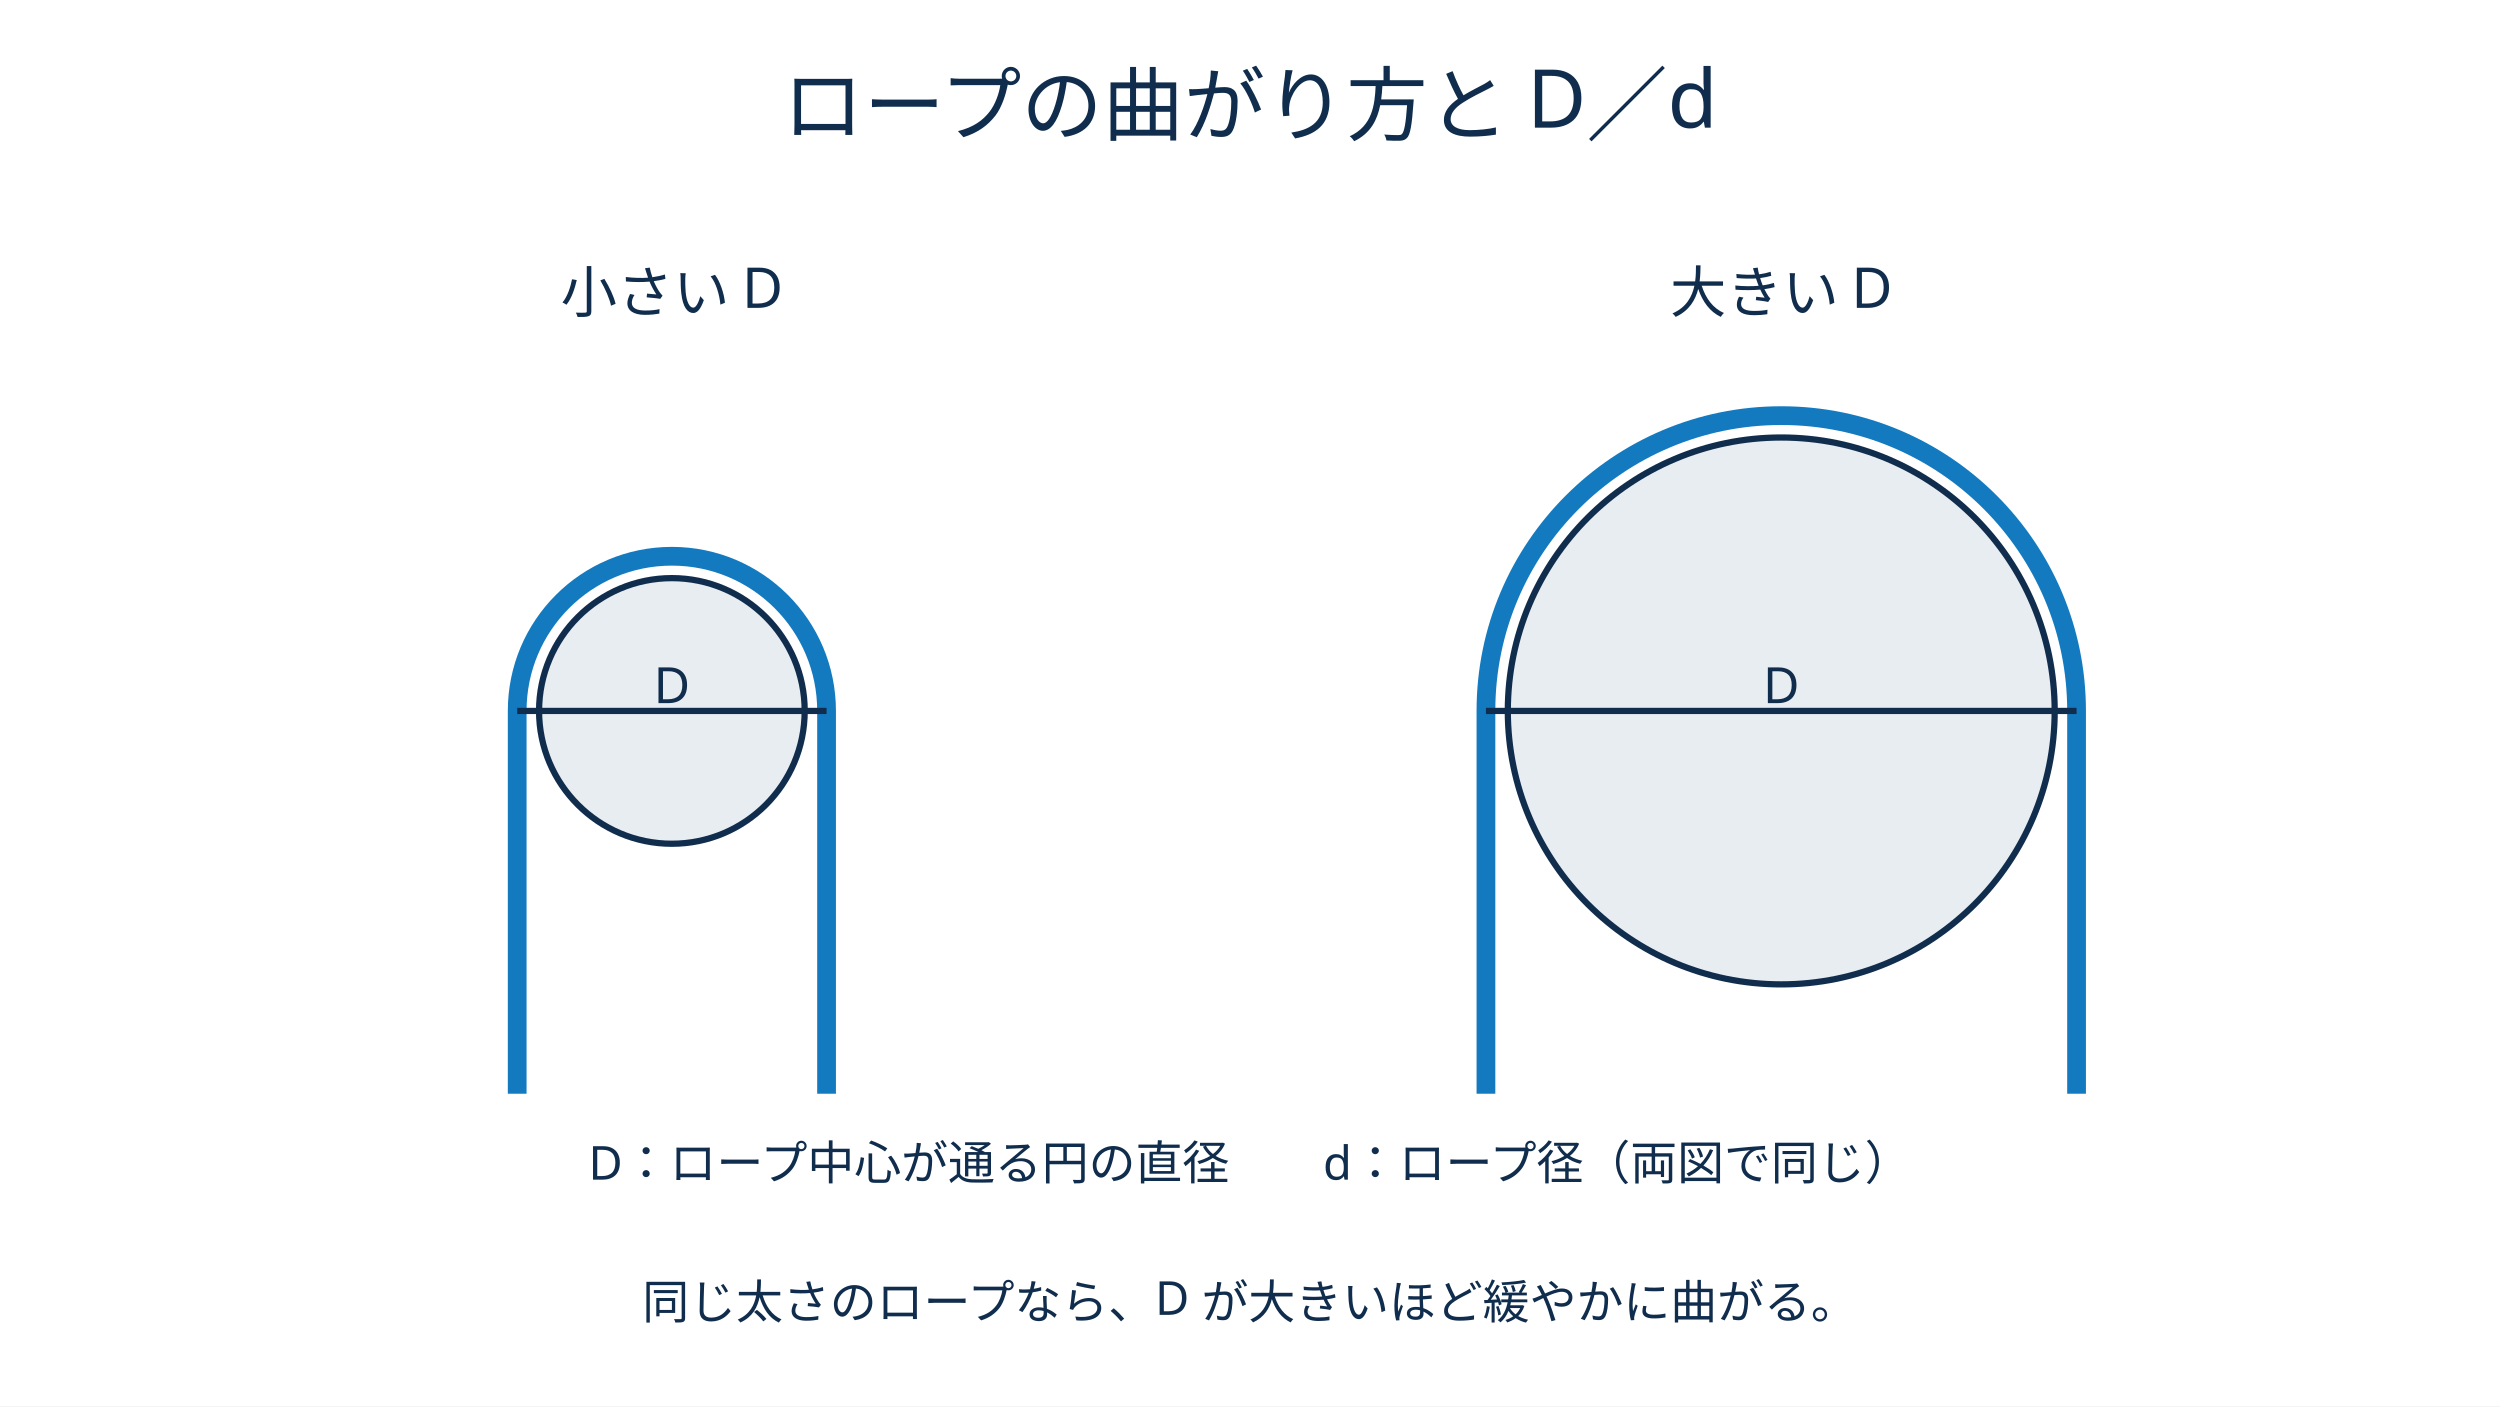
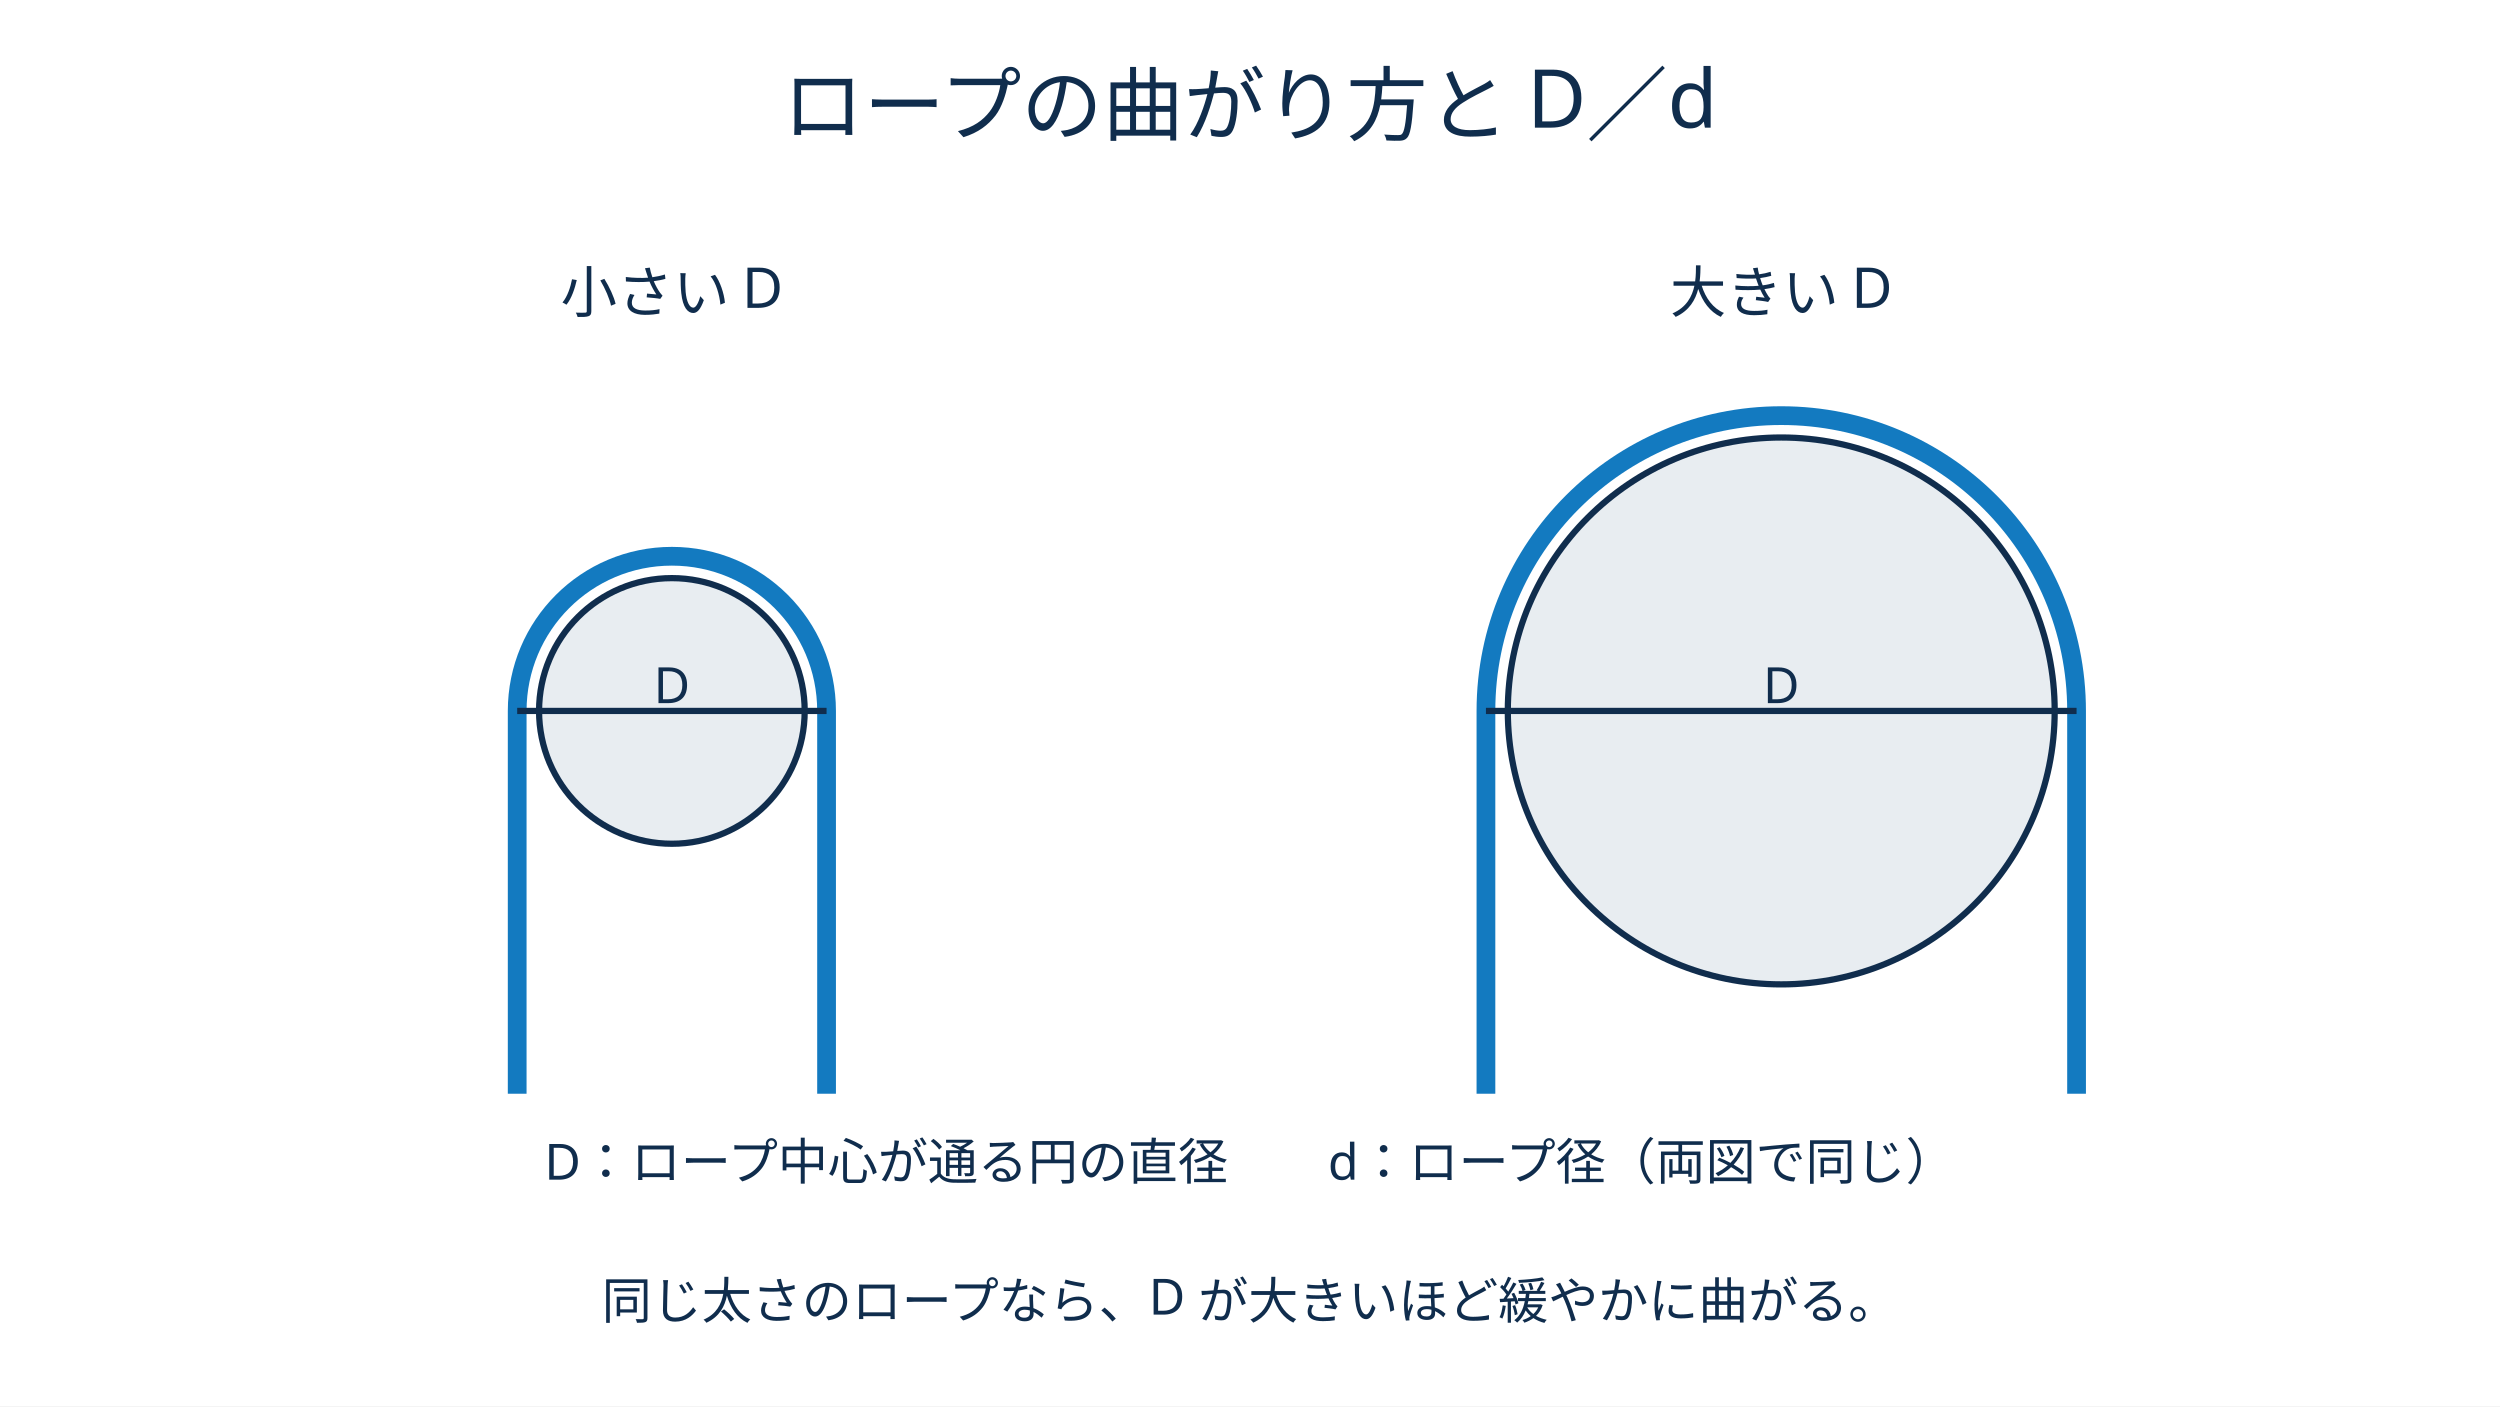
<svg xmlns="http://www.w3.org/2000/svg" viewBox="0 0 1600 900">
  <defs>
    <marker id="a0" viewBox="0 0 10 10" refX="9" refY="5" markerWidth="8" markerHeight="8" orient="auto-start-reverse">
      <path d="M0 0 L10 5 L0 10Z" fill="#102d4d" />
    </marker>
    <marker id="a1" viewBox="0 0 10 10" refX="9" refY="5" markerWidth="8" markerHeight="8" orient="auto-start-reverse">
      <path d="M0 0 L10 5 L0 10Z" fill="#137ac0" />
    </marker>
    <marker id="a2" viewBox="0 0 10 10" refX="9" refY="5" markerWidth="8" markerHeight="8" orient="auto-start-reverse">
      <path d="M0 0 L10 5 L0 10Z" fill="#ce343b" />
    </marker>
  </defs>
  <rect width="1600" height="900" fill="white" />
  <text x="800" y="86" fill="#102d4d" font-family="Noto Sans JP,Yu Gothic,Meiryo,sans-serif" font-size="52" font-weight="500" text-anchor="middle">ロープの曲がり方と D／d</text>
-   <text x="800" y="844" fill="#102d4d" font-family="Noto Sans JP,Yu Gothic,Meiryo,sans-serif" font-size="30" font-weight="500" text-anchor="middle">同じ太さのロープなら、D が大きいほど緩やかに曲がる。</text>
+   <text x="800" y="844" fill="#102d4d" font-family="Noto Sans JP,Yu Gothic,Meiryo,sans-serif" font-size="32.0" font-weight="500" text-anchor="middle">同じ太さのロープなら、D が大きいほど緩やかに曲がる。</text>
  <circle cx="430" cy="455" r="85" fill="#e8edf1" stroke="#102d4d" stroke-width="4" />
  <path d="M331 700 V455 A99 99 0 0 1 529 455 V700" fill="none" stroke="#137ac0" stroke-width="12" />
  <path d="M331 455 L529 455" fill="none" stroke="#102d4d" stroke-width="4" />
  <text x="430" y="450" fill="#102d4d" font-family="Noto Sans JP,Yu Gothic,Meiryo,sans-serif" font-size="32" font-weight="500" text-anchor="middle">D</text>
  <text x="430" y="200" fill="#102d4d" font-family="Noto Sans JP,Yu Gothic,Meiryo,sans-serif" font-size="36" font-weight="500" text-anchor="middle">小さい D</text>
  <circle cx="1140" cy="455" r="175" fill="#e8edf1" stroke="#102d4d" stroke-width="4" />
  <path d="M951 700 V455 A189 189 0 0 1 1329 455 V700" fill="none" stroke="#137ac0" stroke-width="12" />
  <path d="M951 455 L1329 455" fill="none" stroke="#102d4d" stroke-width="4" />
  <text x="1140" y="450" fill="#102d4d" font-family="Noto Sans JP,Yu Gothic,Meiryo,sans-serif" font-size="32" font-weight="500" text-anchor="middle">D</text>
  <text x="1140" y="200" fill="#102d4d" font-family="Noto Sans JP,Yu Gothic,Meiryo,sans-serif" font-size="36" font-weight="500" text-anchor="middle">大きい D</text>
-   <text x="800" y="755" fill="#102d4d" font-family="Noto Sans JP,Yu Gothic,Meiryo,sans-serif" font-size="30" font-weight="500" text-anchor="middle">D：ロープ中心が通る円の直径　　d：ロープ径（両図で同じ）</text>
+   <text x="800" y="755" fill="#102d4d" font-family="Noto Sans JP,Yu Gothic,Meiryo,sans-serif" font-size="32.0" font-weight="500" text-anchor="middle">D：ロープ中心が通る円の直径　　d：ロープ径（両図で同じ）</text>
</svg>
